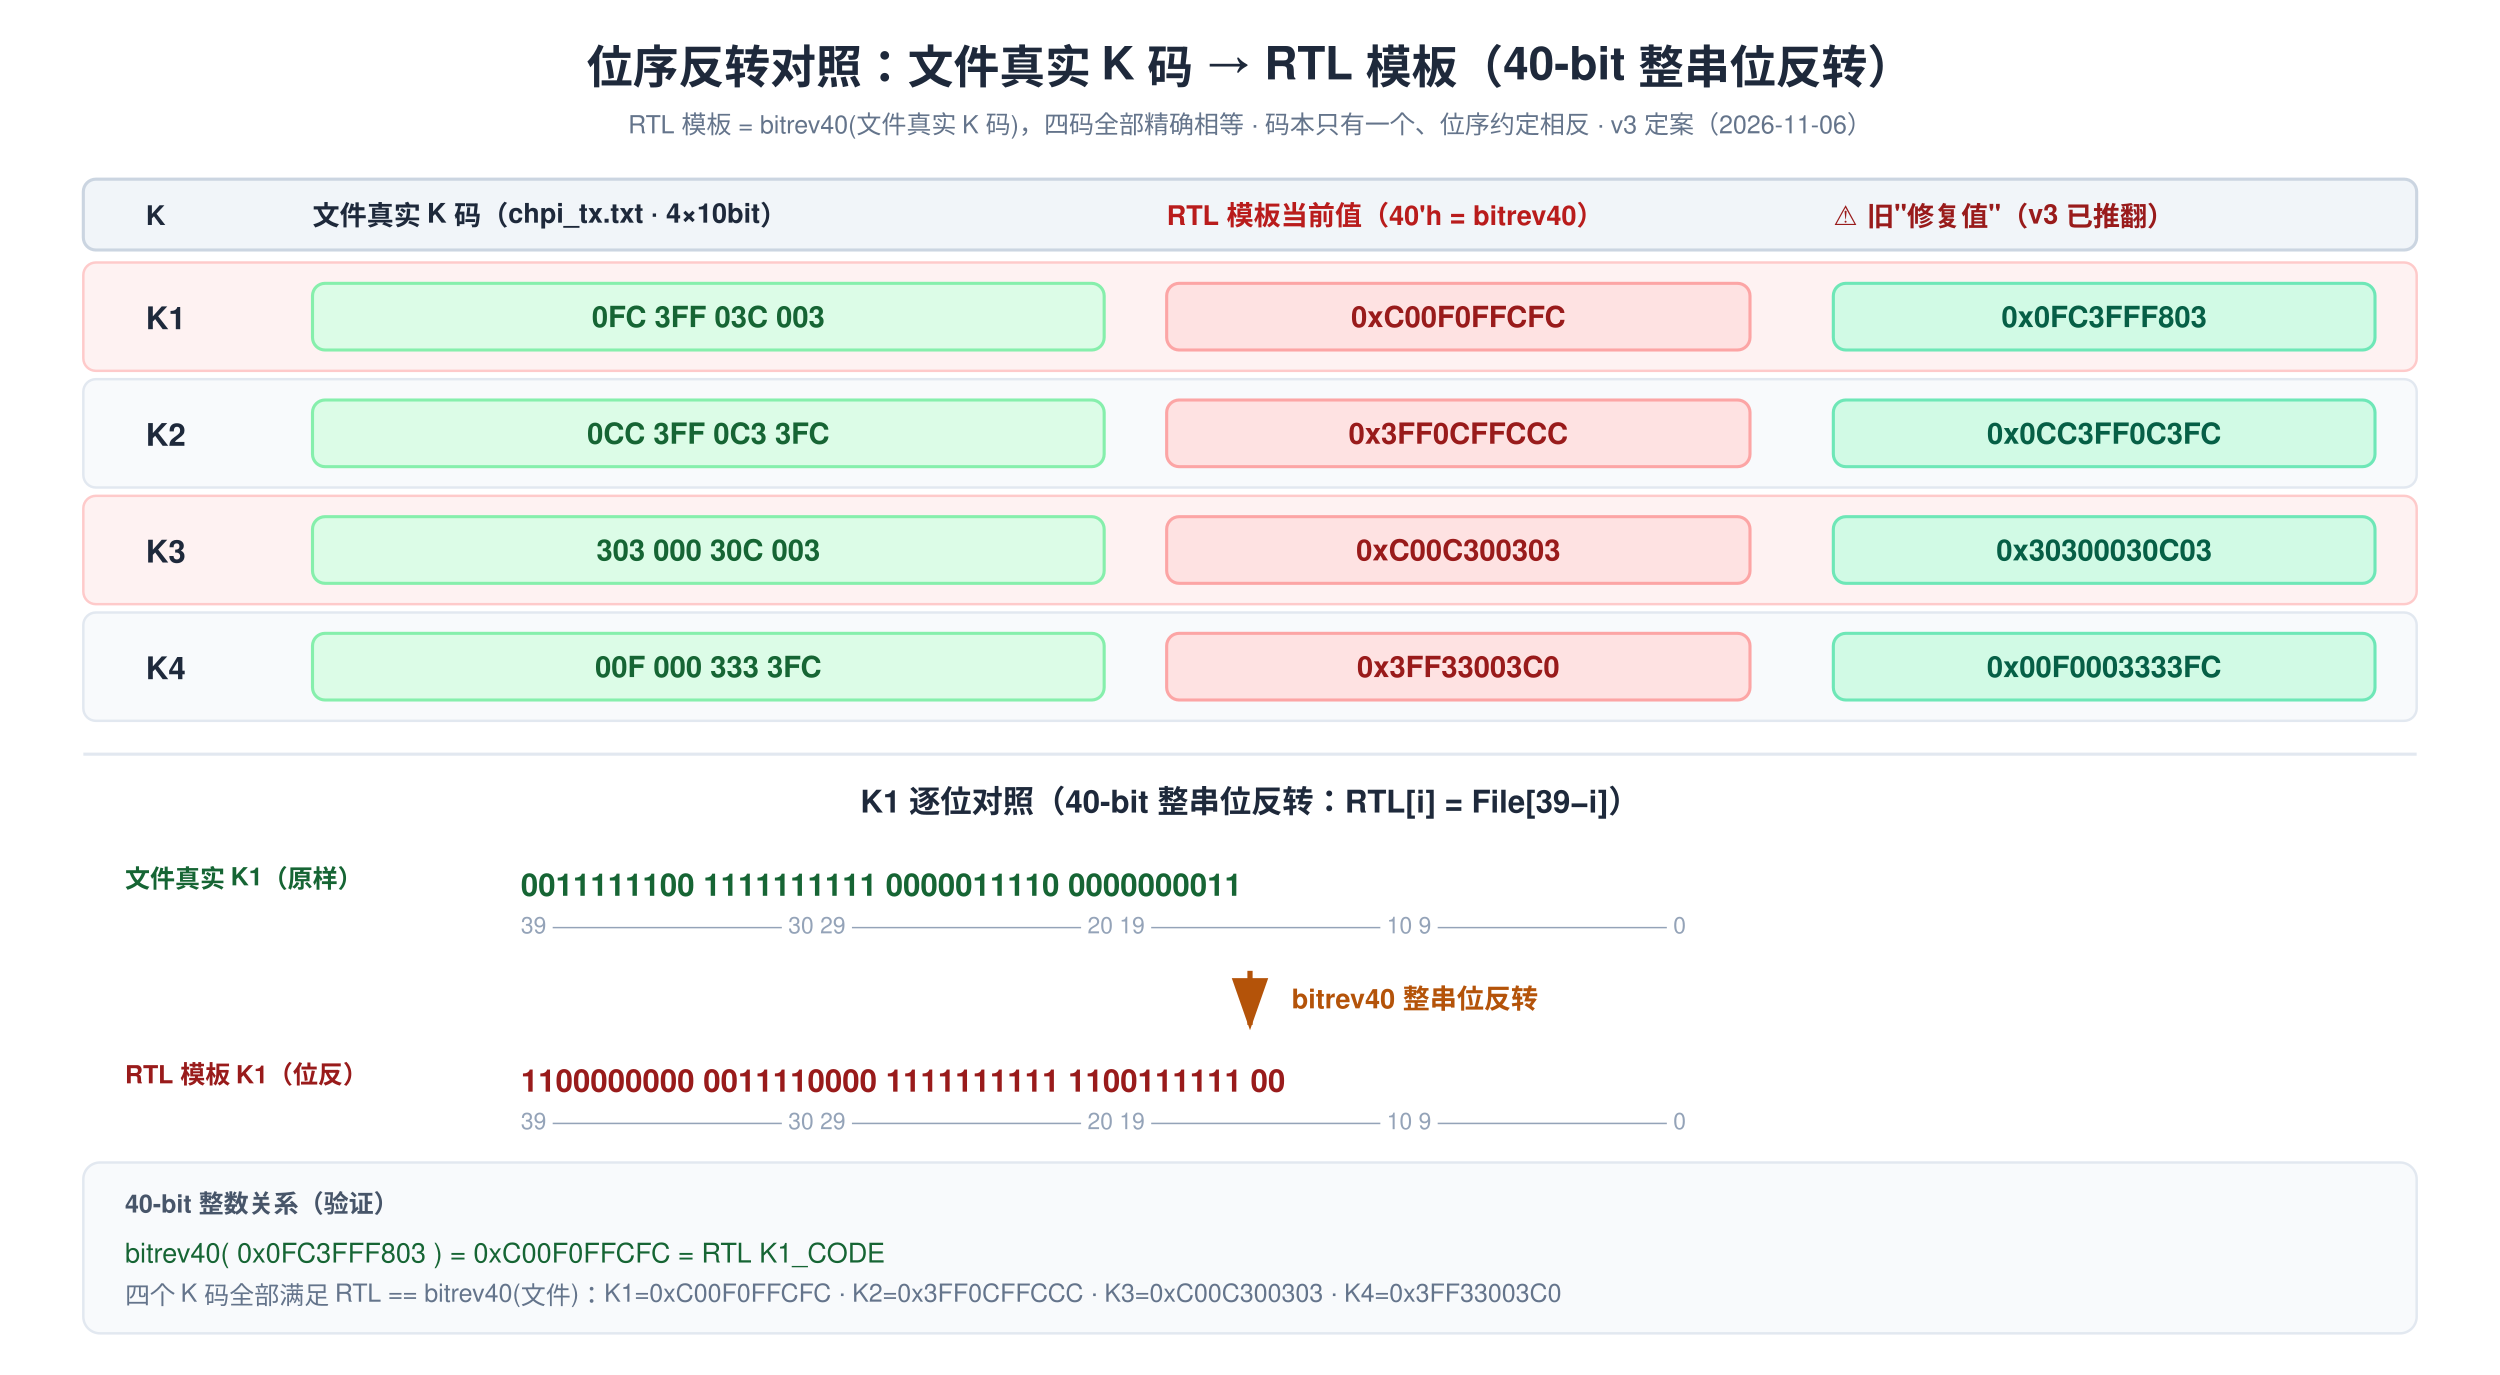
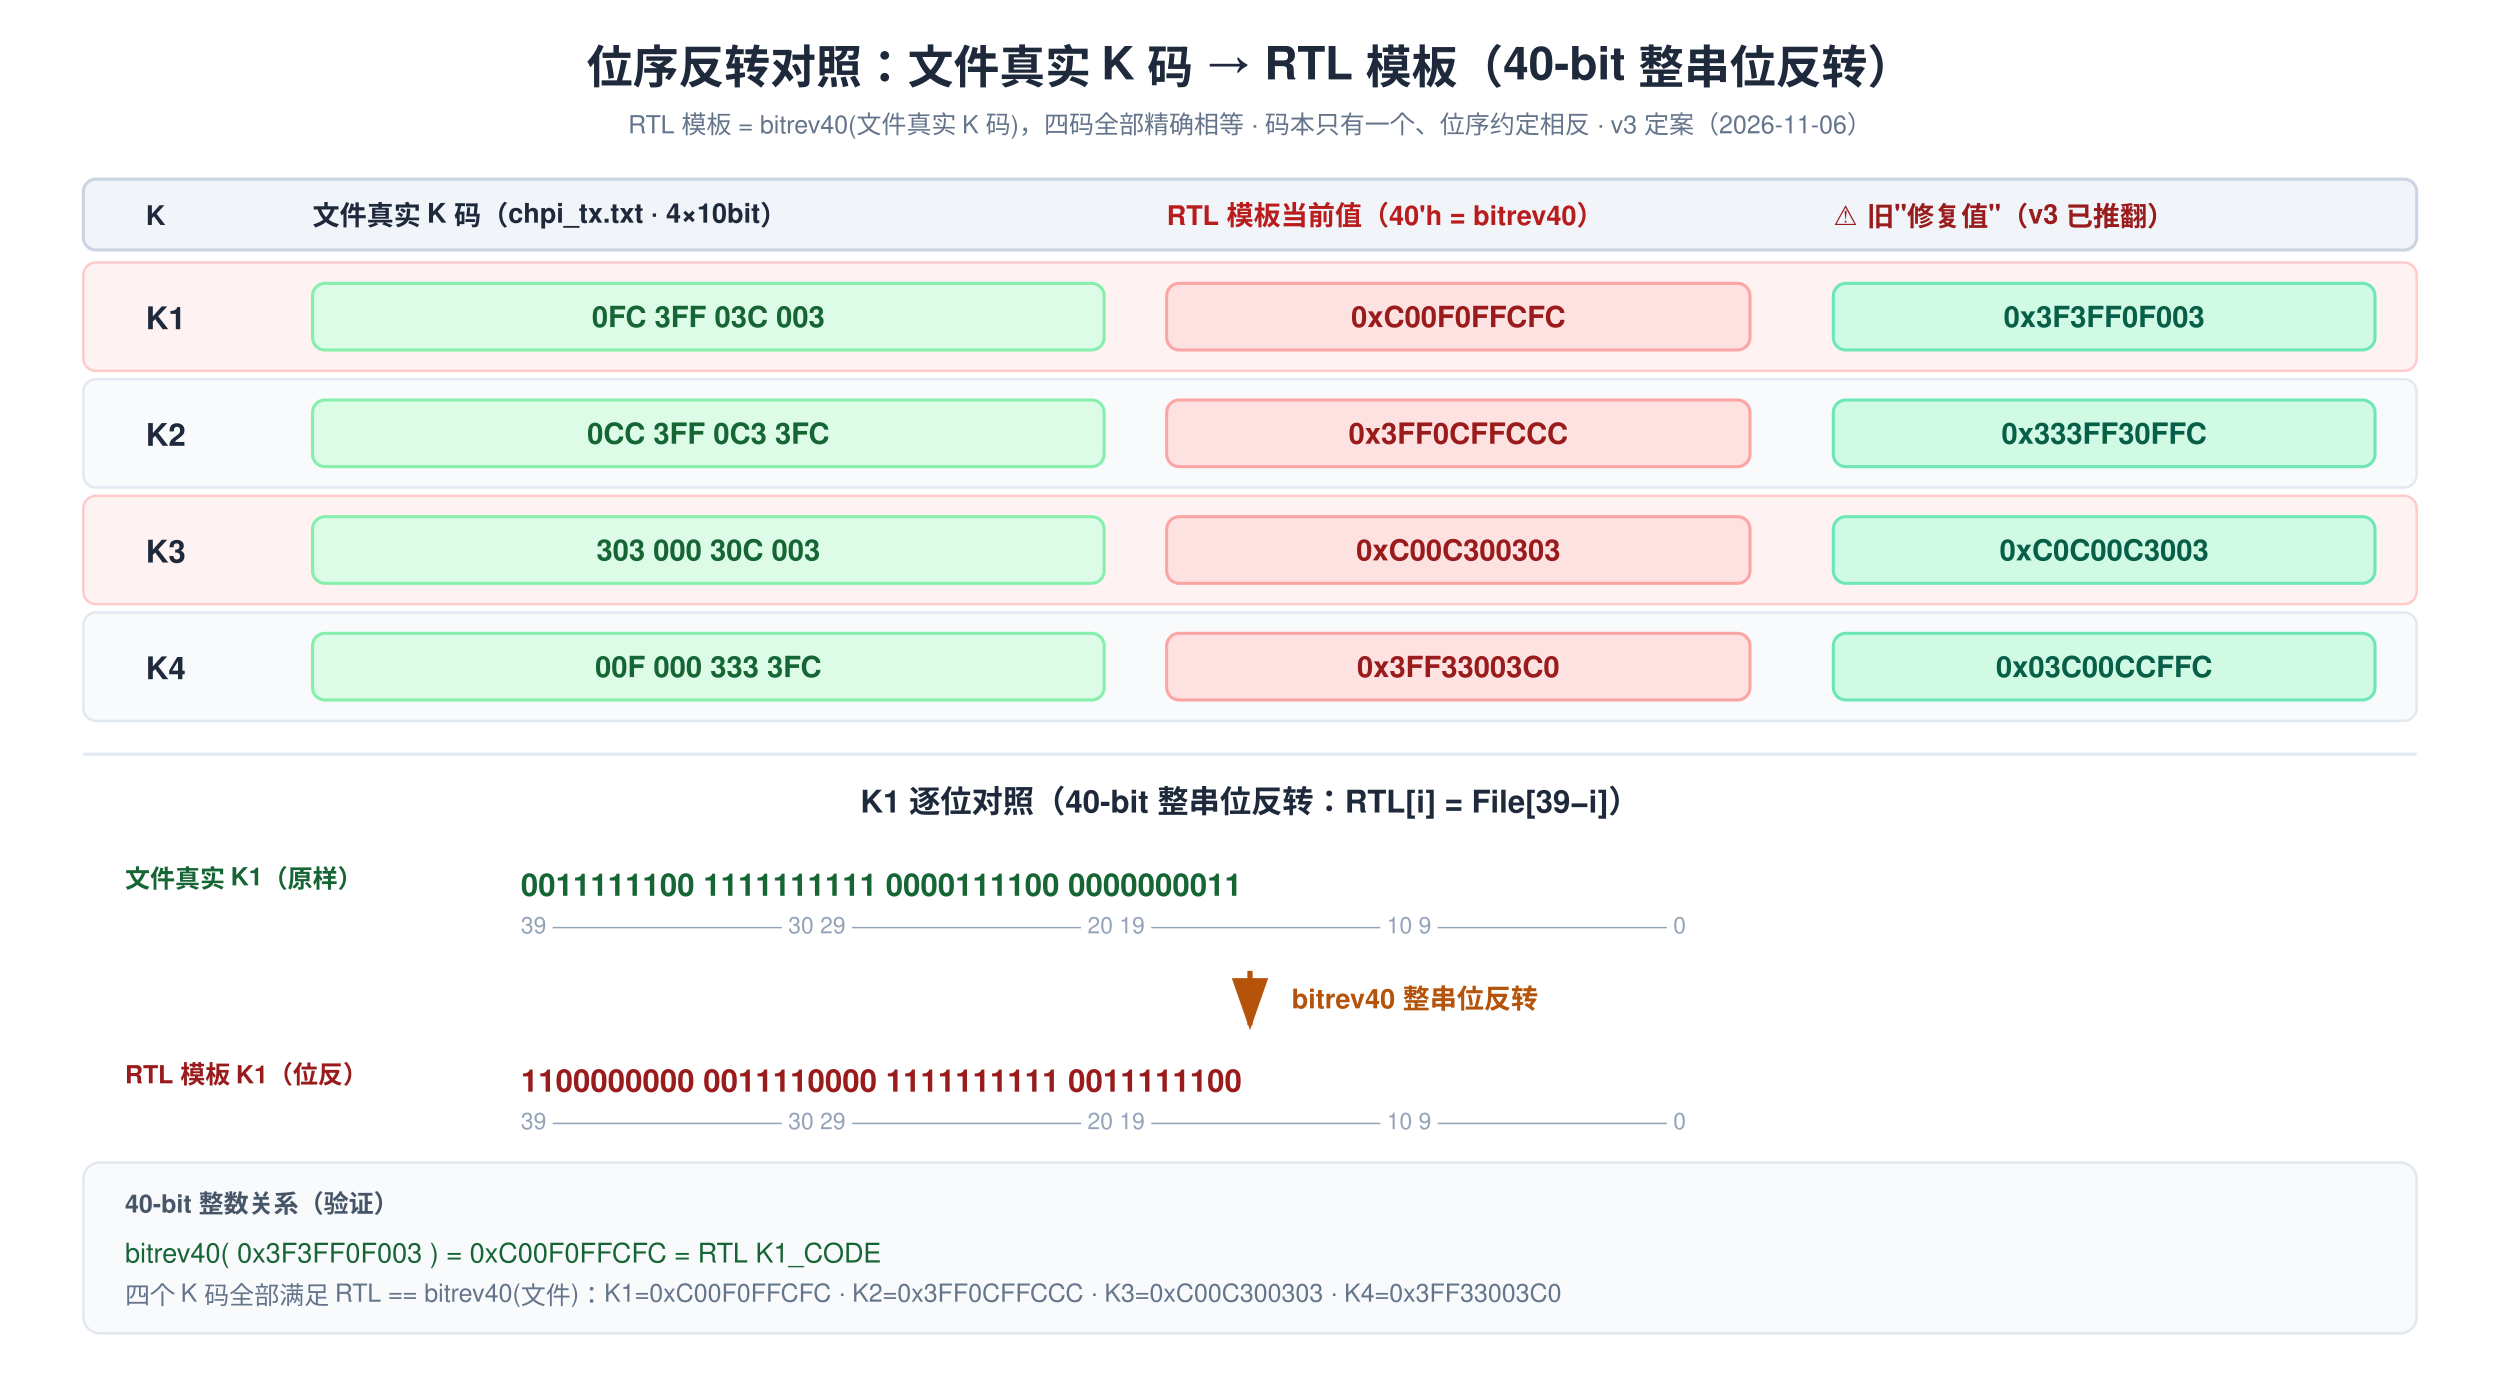
<svg xmlns="http://www.w3.org/2000/svg" viewBox="0 0 1200 660" width="1200" height="660">
  <style>text { font-family: 'Helvetica Neue', Helvetica, Arial, 'PingFang SC', 'Microsoft YaHei', 'Microsoft JhengHei', 'SimHei', sans-serif; }</style>
  <defs>
    <marker id="ar-amber" markerWidth="10" markerHeight="7" refX="9" refY="3.5" orient="auto">
      <polygon points="0 0, 10 3.5, 0 7" fill="#b45309" />
    </marker>
    <marker id="ar-blue" markerWidth="10" markerHeight="7" refX="9" refY="3.5" orient="auto">
      <polygon points="0 0, 10 3.5, 0 7" fill="#2563eb" />
    </marker>
  </defs>
  <rect width="1200" height="660" fill="#ffffff" />
  <text x="600" y="40" font-size="22" fill="#1e293b" text-anchor="middle" font-weight="600">位序反转对照：文件真实 K 码 → RTL 模板（40-bit 整串位反转）</text>
  <text x="600" y="64" font-size="12" fill="#64748b" text-anchor="middle">RTL 模板 = bitrev40(文件真实 K 码)，四码全部精确相等 · 码本只有一个、位序约定相反 · v3 定案（2026-11-06）</text>
  <g>
    <rect x="40" y="86" width="1120" height="34" rx="6" fill="#f1f5f9" stroke="#cbd5e1" stroke-width="1.5" />
    <text x="70" y="108" font-size="13" fill="#1e293b" font-weight="700">K</text>
    <text x="150" y="108" font-size="13" fill="#1e293b" font-weight="700">文件真实 K 码（chpi_tx.txt · 4×10bit）</text>
    <text x="560" y="108" font-size="13" fill="#b91c1c" font-weight="700">RTL 模板当前值（40'h = bitrev40）</text>
    <text x="880" y="108" font-size="13" fill="#991b1b" font-weight="700">⚠ 旧"修复值"（v3 已推翻）</text>
  </g>
  <g>
    <rect x="40" y="126" width="1120" height="52" rx="6" fill="#fef2f2" stroke="#fecaca" stroke-width="1.2" />
    <text x="70" y="158" font-size="15" fill="#1e293b" font-weight="700">K1</text>
    <rect x="150" y="136" width="380" height="32" rx="6" fill="#dcfce7" stroke="#86efac" stroke-width="1.5" />
    <text x="340" y="157" font-size="14" fill="#166534" text-anchor="middle" font-family="'IBM Plex Mono', monospace" font-weight="600">0FC  3FF  03C  003</text>
    <rect x="560" y="136" width="280" height="32" rx="6" fill="#fee2e2" stroke="#fca5a5" stroke-width="1.5" />
    <text x="700" y="157" font-size="14" fill="#991b1b" text-anchor="middle" font-family="'IBM Plex Mono', monospace" font-weight="600">0xC00F0FFCFC</text>
    <rect x="880" y="136" width="260" height="32" rx="6" fill="#d1fae5" stroke="#6ee7b7" stroke-width="1.5" />
-     <text x="1010" y="157" font-size="14" fill="#065f46" text-anchor="middle" font-family="'IBM Plex Mono', monospace" font-weight="600">0x0FC3FFF803</text>
+     <text x="1010" y="157" font-size="14" fill="#065f46" text-anchor="middle" font-family="'IBM Plex Mono', monospace" font-weight="600">0x3F3FF0F003</text>
  </g>
  <g>
    <rect x="40" y="182" width="1120" height="52" rx="6" fill="#f8fafc" stroke="#e2e8f0" stroke-width="1.2" />
    <text x="70" y="214" font-size="15" fill="#1e293b" font-weight="700">K2</text>
    <rect x="150" y="192" width="380" height="32" rx="6" fill="#dcfce7" stroke="#86efac" stroke-width="1.5" />
    <text x="340" y="213" font-size="14" fill="#166534" text-anchor="middle" font-family="'IBM Plex Mono', monospace" font-weight="600">0CC  3FF  0C3  3FC</text>
    <rect x="560" y="192" width="280" height="32" rx="6" fill="#fee2e2" stroke="#fca5a5" stroke-width="1.5" />
    <text x="700" y="213" font-size="14" fill="#991b1b" text-anchor="middle" font-family="'IBM Plex Mono', monospace" font-weight="600">0x3FF0CFFCCC</text>
    <rect x="880" y="192" width="260" height="32" rx="6" fill="#d1fae5" stroke="#6ee7b7" stroke-width="1.5" />
-     <text x="1010" y="213" font-size="14" fill="#065f46" text-anchor="middle" font-family="'IBM Plex Mono', monospace" font-weight="600">0x0CC3FF0C3FC</text>
+     <text x="1010" y="213" font-size="14" fill="#065f46" text-anchor="middle" font-family="'IBM Plex Mono', monospace" font-weight="600">0x333FF30FFC</text>
  </g>
  <g>
    <rect x="40" y="238" width="1120" height="52" rx="6" fill="#fef2f2" stroke="#fecaca" stroke-width="1.2" />
    <text x="70" y="270" font-size="15" fill="#1e293b" font-weight="700">K3</text>
    <rect x="150" y="248" width="380" height="32" rx="6" fill="#dcfce7" stroke="#86efac" stroke-width="1.5" />
    <text x="340" y="269" font-size="14" fill="#166534" text-anchor="middle" font-family="'IBM Plex Mono', monospace" font-weight="600">303  000  30C  003</text>
    <rect x="560" y="248" width="280" height="32" rx="6" fill="#fee2e2" stroke="#fca5a5" stroke-width="1.5" />
    <text x="700" y="269" font-size="14" fill="#991b1b" text-anchor="middle" font-family="'IBM Plex Mono', monospace" font-weight="600">0xC00C300303</text>
    <rect x="880" y="248" width="260" height="32" rx="6" fill="#d1fae5" stroke="#6ee7b7" stroke-width="1.5" />
-     <text x="1010" y="269" font-size="14" fill="#065f46" text-anchor="middle" font-family="'IBM Plex Mono', monospace" font-weight="600">0x30300030C03</text>
+     <text x="1010" y="269" font-size="14" fill="#065f46" text-anchor="middle" font-family="'IBM Plex Mono', monospace" font-weight="600">0xC0C00C3003</text>
  </g>
  <g>
    <rect x="40" y="294" width="1120" height="52" rx="6" fill="#f8fafc" stroke="#e2e8f0" stroke-width="1.2" />
    <text x="70" y="326" font-size="15" fill="#1e293b" font-weight="700">K4</text>
    <rect x="150" y="304" width="380" height="32" rx="6" fill="#dcfce7" stroke="#86efac" stroke-width="1.5" />
    <text x="340" y="325" font-size="14" fill="#166534" text-anchor="middle" font-family="'IBM Plex Mono', monospace" font-weight="600">00F  000  333  3FC</text>
    <rect x="560" y="304" width="280" height="32" rx="6" fill="#fee2e2" stroke="#fca5a5" stroke-width="1.5" />
    <text x="700" y="325" font-size="14" fill="#991b1b" text-anchor="middle" font-family="'IBM Plex Mono', monospace" font-weight="600">0x3FF33003C0</text>
    <rect x="880" y="304" width="260" height="32" rx="6" fill="#d1fae5" stroke="#6ee7b7" stroke-width="1.5" />
-     <text x="1010" y="325" font-size="14" fill="#065f46" text-anchor="middle" font-family="'IBM Plex Mono', monospace" font-weight="600">0x00F0003333FC</text>
+     <text x="1010" y="325" font-size="14" fill="#065f46" text-anchor="middle" font-family="'IBM Plex Mono', monospace" font-weight="600">0x03C00CCFFC</text>
  </g>
  <line x1="40" y1="362" x2="1160" y2="362" stroke="#e2e8f0" stroke-width="1.5" />
  <text x="600" y="390" font-size="15" fill="#1e293b" text-anchor="middle" font-weight="700">K1 逐位对照（40-bit 整串位反转：RTL[i] = File[39−i]）</text>
  <text x="60" y="426" font-size="12" fill="#166534" font-weight="700">文件真实 K1（原样）</text>
  <g font-family="'IBM Plex Mono', monospace" font-size="15" font-weight="600">
-     <text x="250" y="430" fill="#166534">0011111100 1111111111 0000011110 0000000011</text>
+     <text x="250" y="430" fill="#166534">0011111100 1111111111 0000111100 0000000011</text>
  </g>
  <g font-family="'IBM Plex Mono', monospace" font-size="11" fill="#94a3b8">
    <text x="250" y="448">39 ────────── 30  29 ────────── 20  19 ────────── 10   9 ────────── 0</text>
  </g>
  <line x1="600" y1="466" x2="600" y2="492" stroke="#b45309" stroke-width="2.5" marker-end="url(#ar-amber)" />
  <text x="620" y="484" font-size="13" fill="#b45309" font-weight="700">bitrev40 整串位反转</text>
  <text x="60" y="520" font-size="12" fill="#991b1b" font-weight="700">RTL 模板 K1（位反）</text>
  <g font-family="'IBM Plex Mono', monospace" font-size="15" font-weight="600">
-     <text x="250" y="524" fill="#991b1b">1100000000 0011110000 1111111111 1100111111 00</text>
+     <text x="250" y="524" fill="#991b1b">1100000000 0011110000 1111111111 0011111100</text>
  </g>
  <g font-family="'IBM Plex Mono', monospace" font-size="11" fill="#94a3b8">
    <text x="250" y="542">39 ────────── 30  29 ────────── 20  19 ────────── 10   9 ────────── 0</text>
  </g>
  <g>
    <rect x="40" y="558" width="1120" height="82" rx="8" fill="#f8fafc" stroke="#e2e8f0" stroke-width="1.2" />
    <text x="60" y="582" font-size="12" fill="#475569" font-weight="700">40-bit 整数关系（验证）</text>
-     <text x="60" y="606" font-size="13" fill="#166534" font-family="'IBM Plex Mono', monospace">bitrev40( 0x0FC3FFF803 )  =  0xC00F0FFCFC  =  RTL K1_CODE</text>
+     <text x="60" y="606" font-size="13" fill="#166534" font-family="'IBM Plex Mono', monospace">bitrev40( 0x3F3FF0F003 )  =  0xC00F0FFCFC  =  RTL K1_CODE</text>
    <text x="60" y="626" font-size="12" fill="#64748b">四个 K 码全部满足 RTL == bitrev40(文件)：K1=0xC00F0FFCFC · K2=0x3FF0CFFCCC · K3=0xC00C300303 · K4=0x3FF33003C0</text>
  </g>
</svg>
